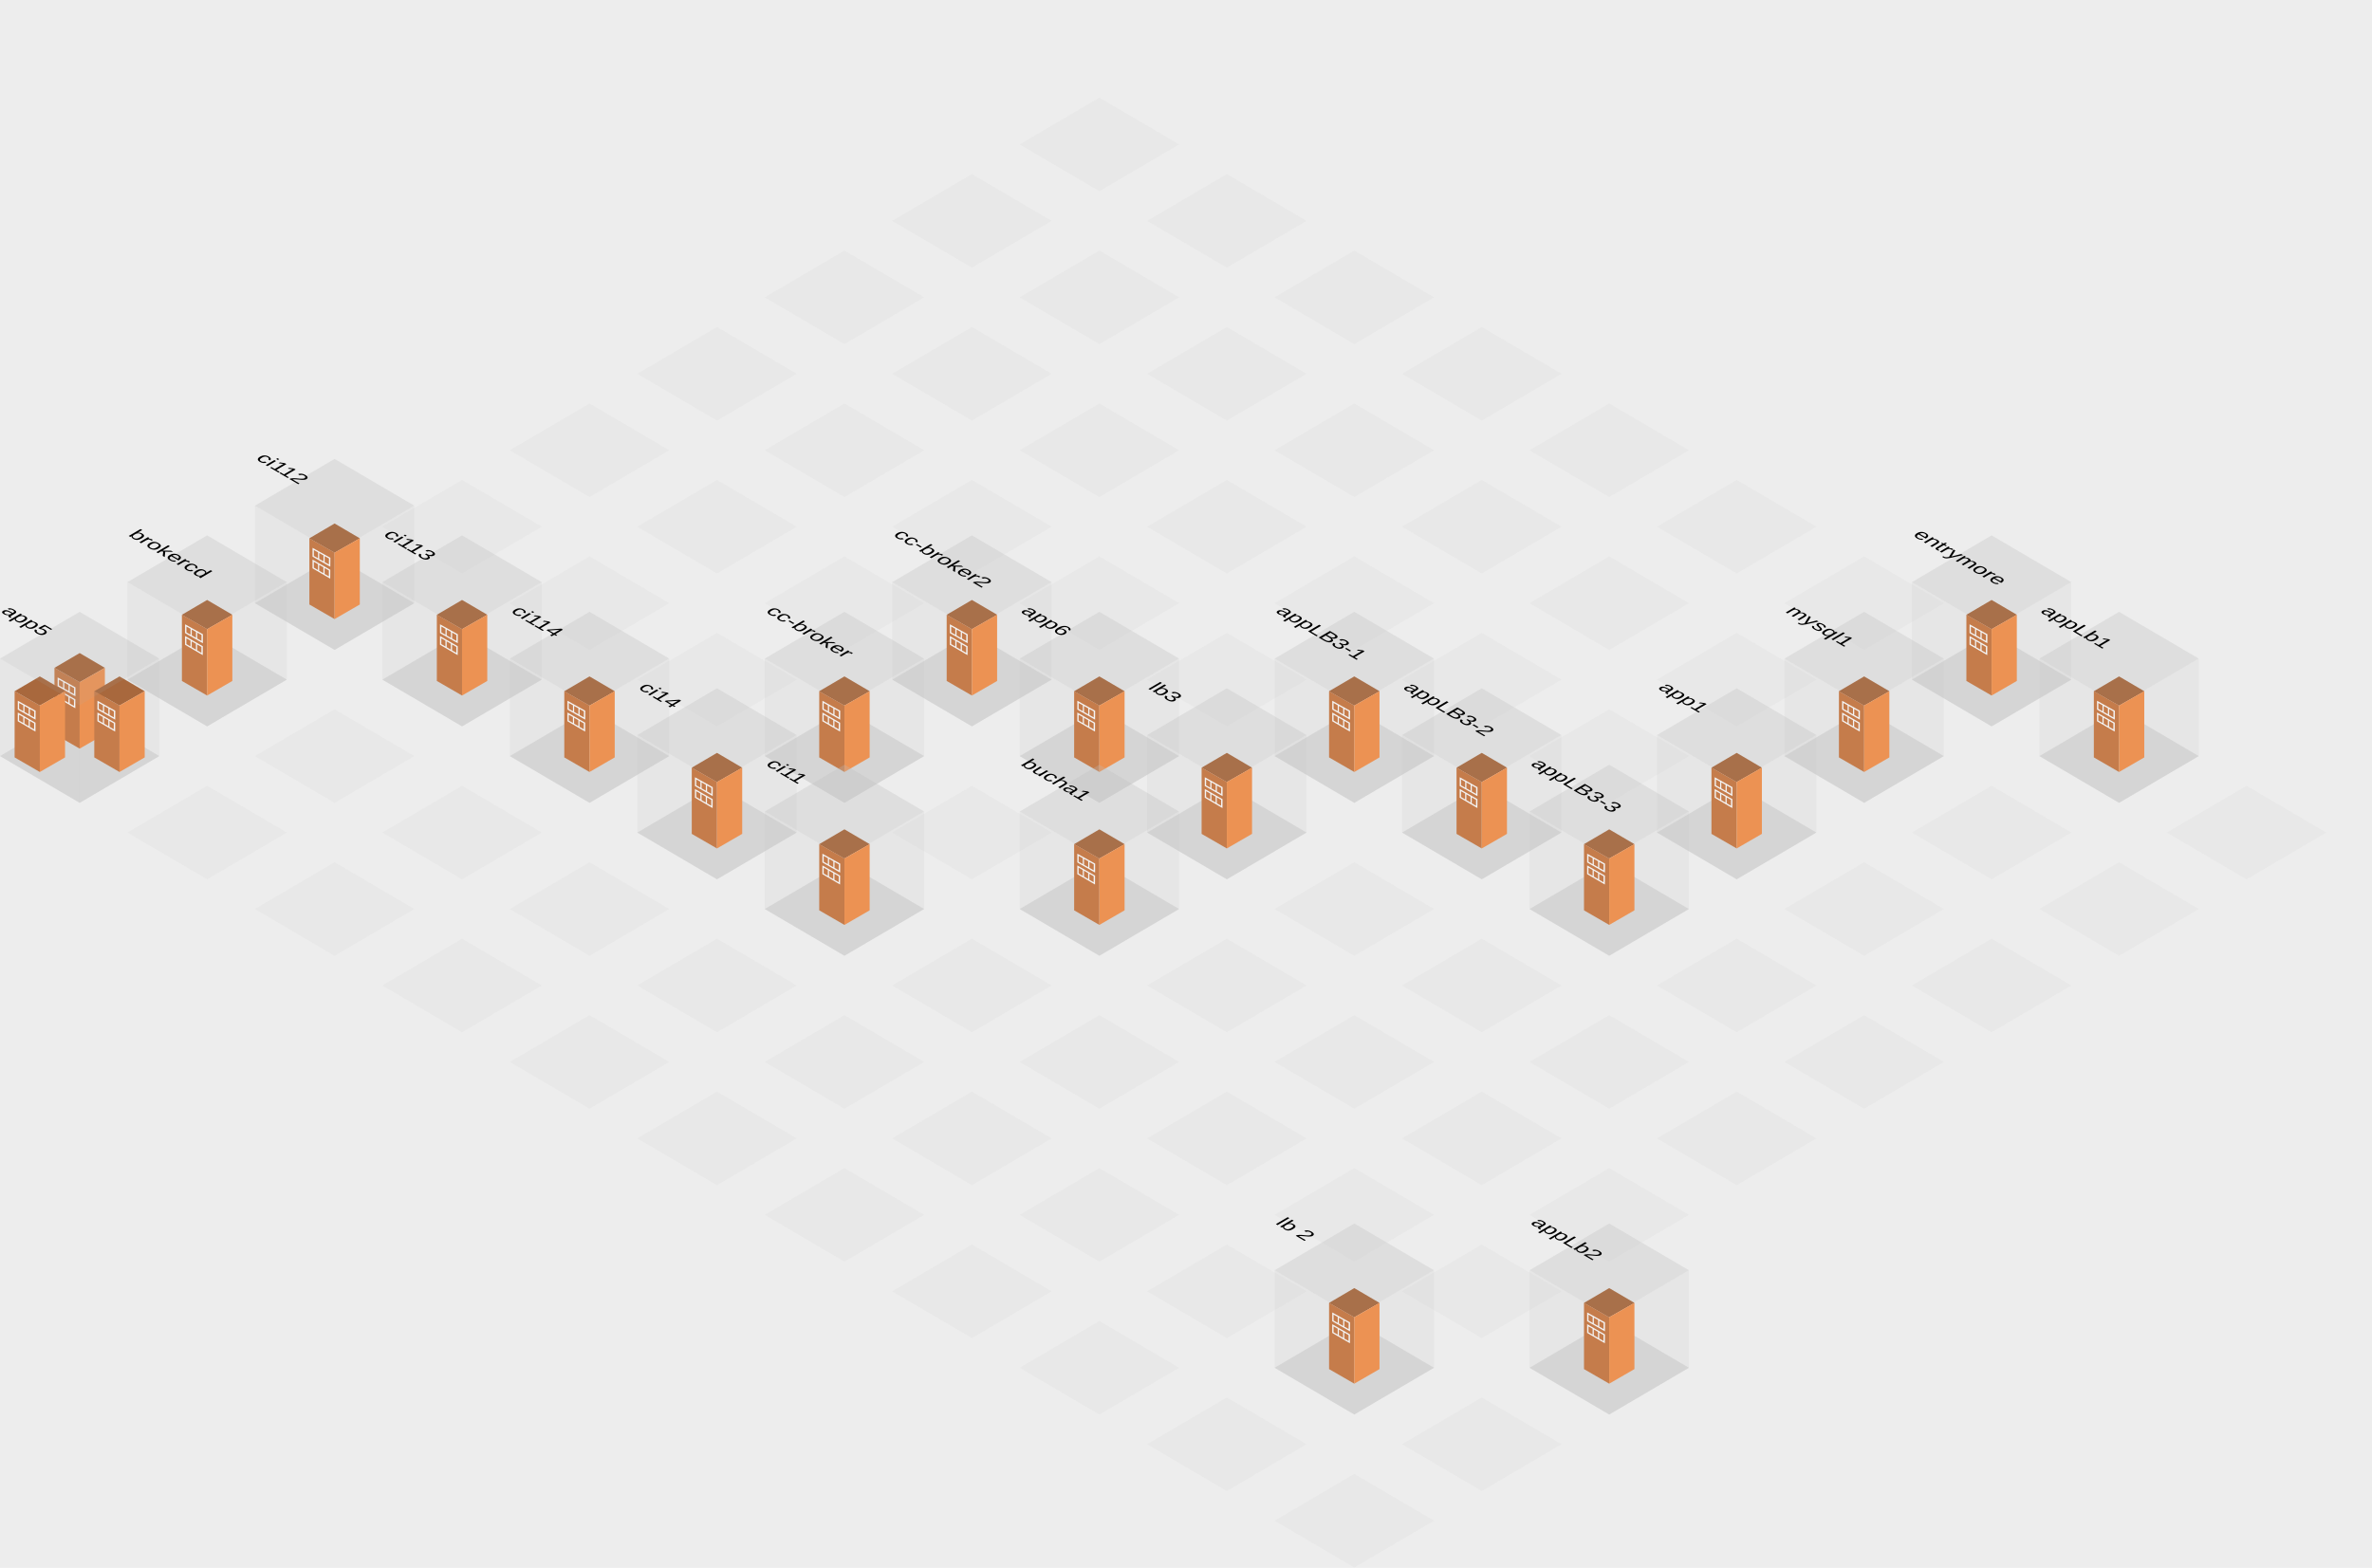
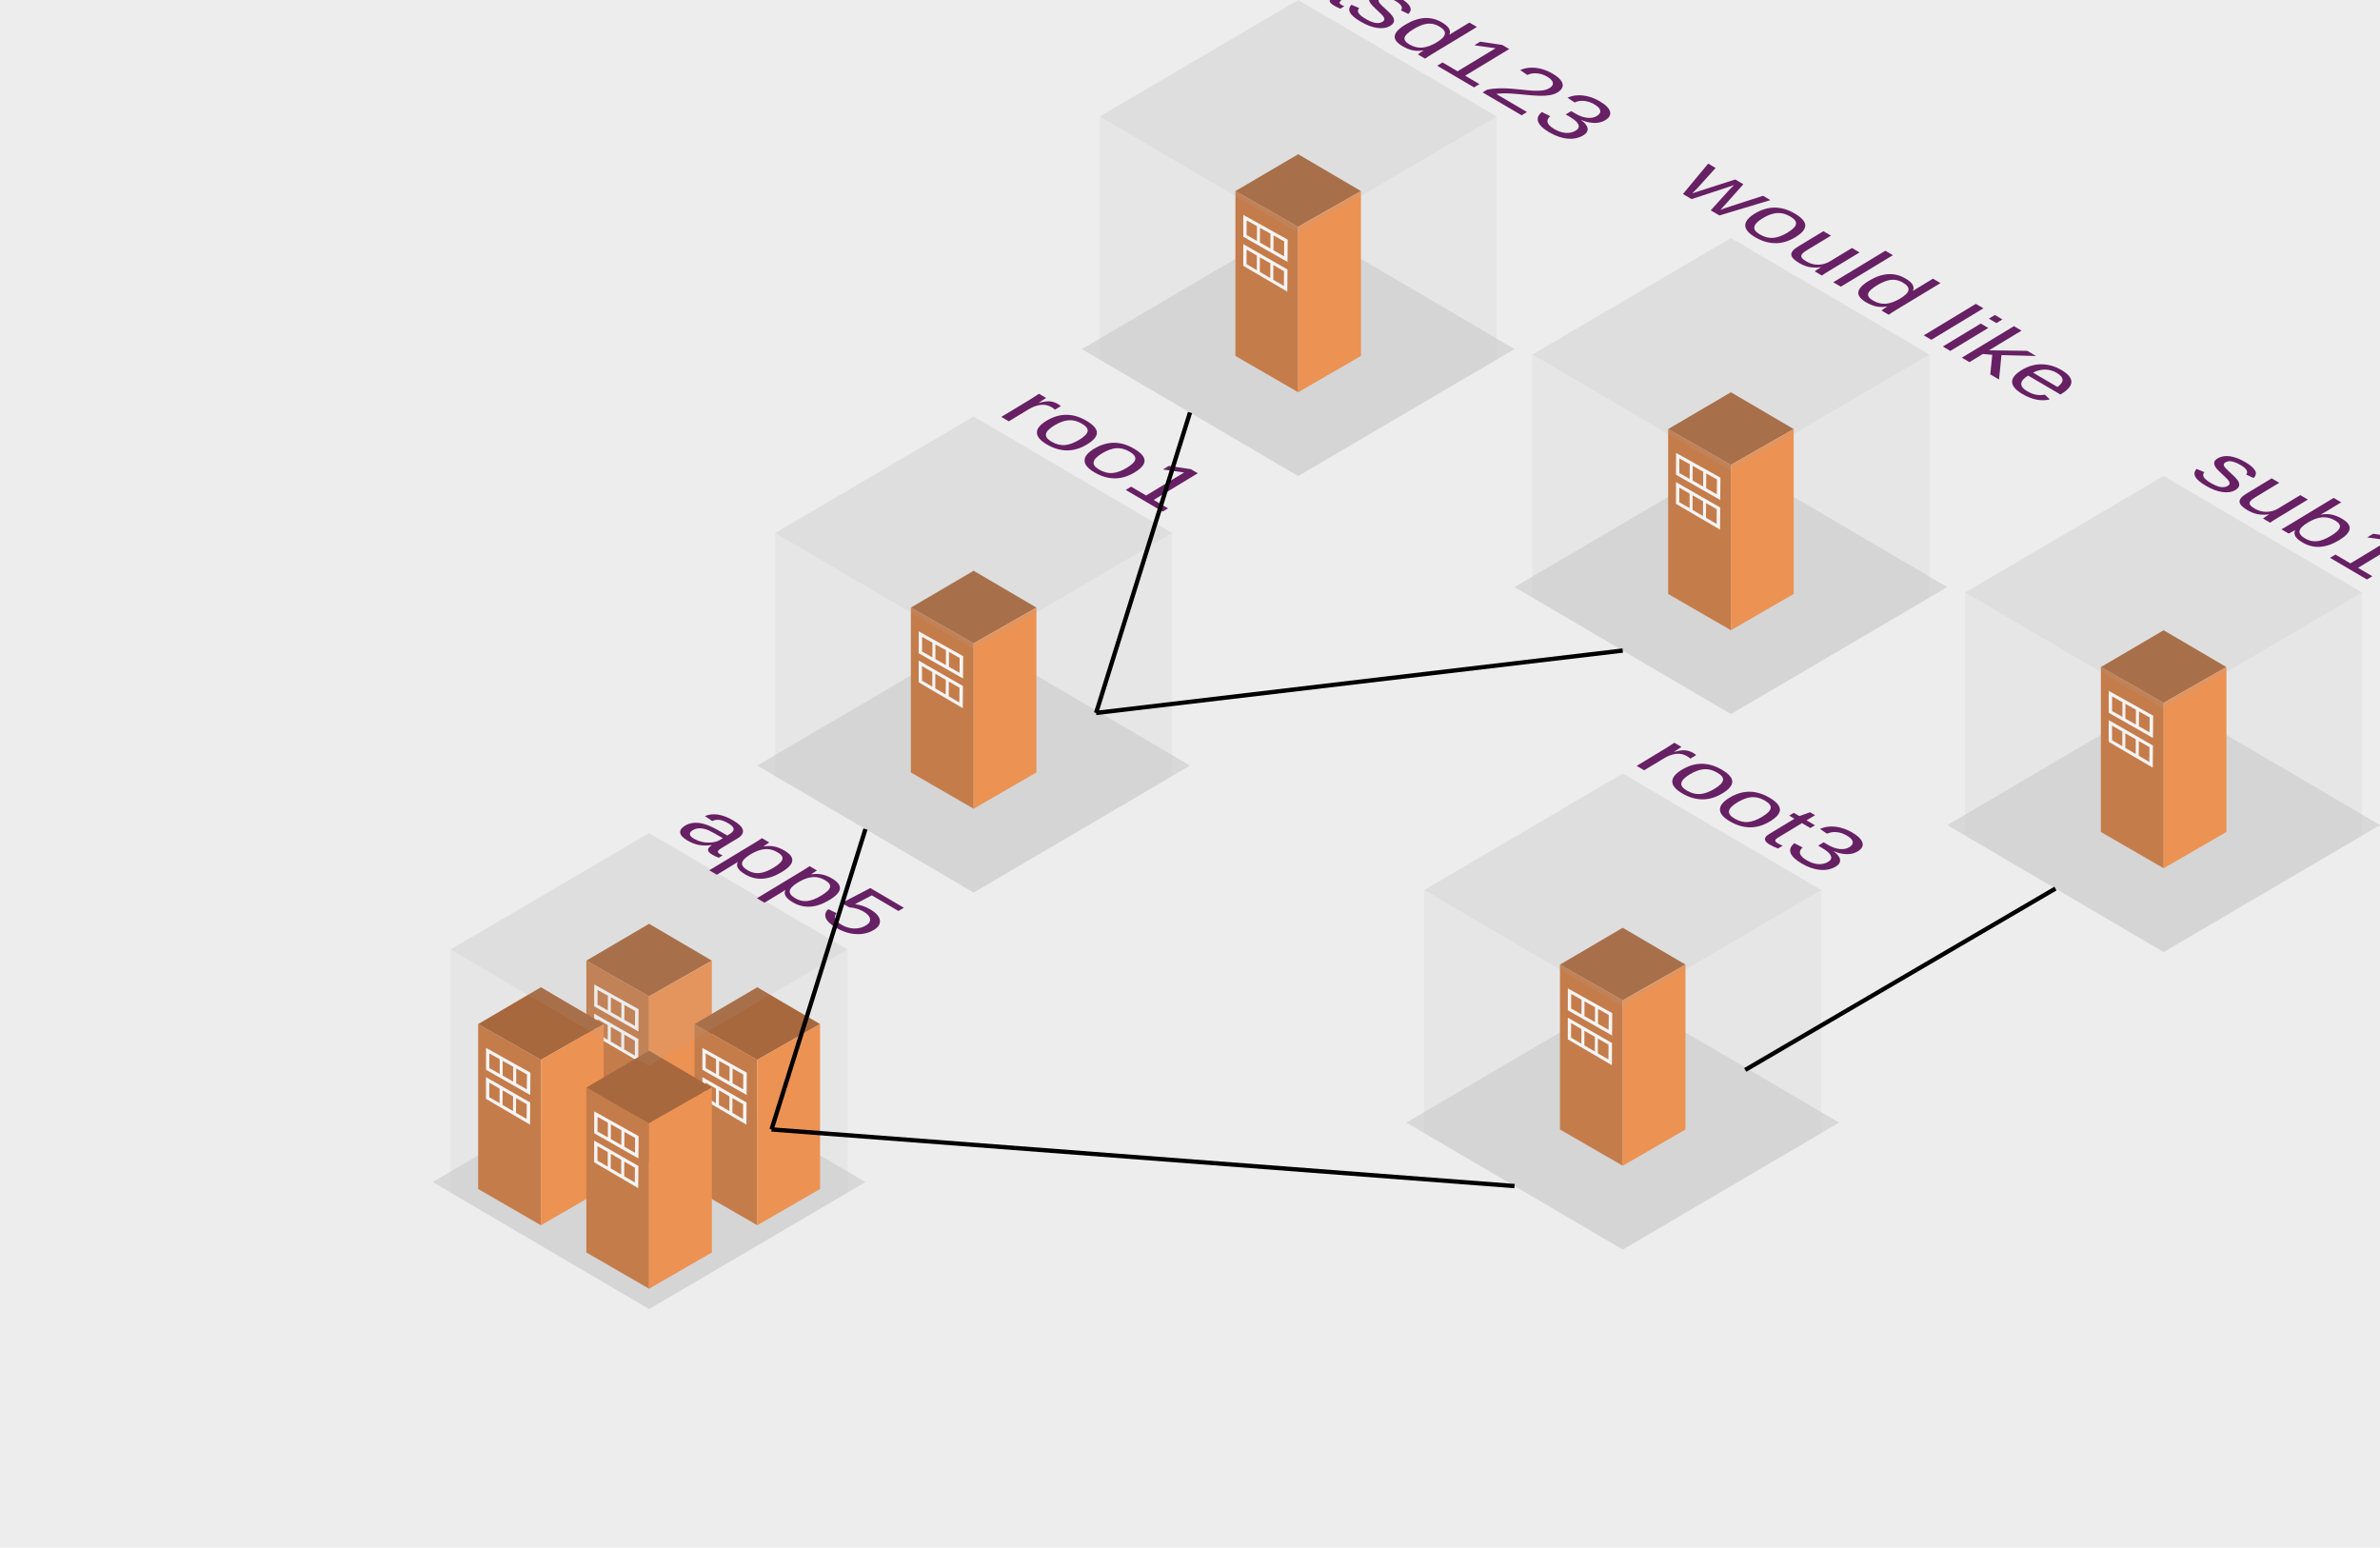
- <svg xmlns="http://www.w3.org/2000/svg" xmlns:xlink="http://www.w3.org/1999/xlink" baseProfile="full" height="984.0" version="1.1" width="1488.75">
+ <svg xmlns="http://www.w3.org/2000/svg" xmlns:xlink="http://www.w3.org/1999/xlink" baseProfile="full" height="357.5" version="1.1" width="550.0">
  <defs>
    <symbol id="grid.base" preserveAspectRatio="xMidYMax meet" viewBox="0,0,266.4,156.32">
      <polygon fill="#bababa" points="133.2,0 0,78.16 133.2,156.32 266.4,78.16" />
    </symbol>
-     <style type="text/css">text{font-family:Arial, Helvetica, sans-serif;}</style>
+     <style type="text/css">text{font-family:Arial, Helvetica, sans-serif; fill: #672064;}</style>
    <symbol id="applications.medium" preserveAspectRatio="xMidYMax meet" viewBox="0,0,266.4,505">
      <polygon class="dark" points="133.2,505 0,428 0,78.16 133.2,154 133.2,505" />
      <polygon class="darker" points="133.2,0 0,78.16 133.2,154 266.4,78.16 133.2,0" />
      <polygon class="light" points="133.2,505 266.4,428 266.4,78.16 133.2,154 133.2,505" />
      <path class="white" d="M16.8,128.73l-.08,46.34,93.88,53.51.34-47.35Zm28.89,55.16L23.74,171.42l.07-31.08,22,12.3Zm28.6,16.24L52,187.47l.12-31.29,22.33,12.5Zm29,16.49L80.7,203.77l.17-31.5L103.54,185Z" />
      <path class="white" d="M16.63,236.75l93.52,54.83.34-47L16.7,190.74Zm63.9-1.61,22.59,13-.22,31.42L80.36,266.4Zm-28.64-16.5,22.24,12.82L74,262.67l-22.21-13ZM23.68,202.39,45.59,215l-.11,31L23.62,233.25Z" />
    </symbol>
    <style type="text/css">.dark{fill:#c4692c;}.light{fill:#f58536;}.darker{fill:#a0501a;}.white{fill:#fff;}</style>
    <symbol id="boundaries_box.front" preserveAspectRatio="xMidYMax meet" viewBox="0,0,265.58,318.46">
      <polygon fill="#bababa" fill-opacity="0.3" points="132.79,0 0,77.92 132.79,155.84 265.58,77.92 132.79,0" />
      <polygon fill="#ccc" fill-opacity="0.2" points="0,240.54 0,77.92 132.79,155.84 132.79,318.46 0,240.54" />
      <polygon fill="#ccc" fill-opacity="0.2" points="265.58,77.92 265.58,240.54 132.79,318.46 132.79,155.84 265.58,77.92" />
    </symbol>
  </defs>
-   <rect fill="#ededed" height="984.0" width="1488.75" x="0" y="0" />
-   <use fill-opacity="0.1" height="120.0" width="100" x="640.0" xlink:href="#grid.base" y="0.0" />
-   <use fill-opacity="0.1" height="120.0" width="100" x="720.0" xlink:href="#grid.base" y="48.0" />
-   <use fill-opacity="0.1" height="120.0" width="100" x="800.0" xlink:href="#grid.base" y="96.0" />
-   <use fill-opacity="0.1" height="120.0" width="100" x="880.0" xlink:href="#grid.base" y="144.0" />
-   <use fill-opacity="0.1" height="120.0" width="100" x="960.0" xlink:href="#grid.base" y="192.0" />
-   <use fill-opacity="0.1" height="120.0" width="100" x="1040.0" xlink:href="#grid.base" y="240.0" />
-   <use fill-opacity="0.1" height="120.0" width="100" x="1120.0" xlink:href="#grid.base" y="288.0" />
-   <use fill-opacity="0.4" height="120.0" width="100" x="1200.0" xlink:href="#grid.base" y="336.0" />
-   <use height="60.0" width="34.0" x="1233.0" xlink:href="#applications.medium" y="376.639" />
-   <use height="120.0" width="100" x="1200.0" xlink:href="#boundaries_box.front" y="336.0" />
-   <text transform="translate(1200.0, 336.0) skewY(30.404) skewX(-40.404) translate(-1200.0, -336.0)" x="1200.0" y="336.0">entrymore</text>
-   <use fill-opacity="0.4" height="120.0" width="100" x="1280.0" xlink:href="#grid.base" y="384.0" />
-   <use height="60.0" width="34.0" x="1313.0" xlink:href="#applications.medium" y="424.639" />
-   <use height="120.0" width="100" x="1280.0" xlink:href="#boundaries_box.front" y="384.0" />
-   <text transform="translate(1280.0, 384.0) skewY(30.404) skewX(-40.404) translate(-1280.0, -384.0)" x="1280.0" y="384.0">appLb1</text>
-   <use fill-opacity="0.1" height="120.0" width="100" x="1360.0" xlink:href="#grid.base" y="432.0" />
-   <use fill-opacity="0.1" height="120.0" width="100" x="560.0" xlink:href="#grid.base" y="48.0" />
-   <use fill-opacity="0.1" height="120.0" width="100" x="640.0" xlink:href="#grid.base" y="96.0" />
-   <use fill-opacity="0.1" height="120.0" width="100" x="720.0" xlink:href="#grid.base" y="144.0" />
-   <use fill-opacity="0.1" height="120.0" width="100" x="800.0" xlink:href="#grid.base" y="192.0" />
-   <use fill-opacity="0.1" height="120.0" width="100" x="880.0" xlink:href="#grid.base" y="240.0" />
-   <use fill-opacity="0.1" height="120.0" width="100" x="960.0" xlink:href="#grid.base" y="288.0" />
-   <use fill-opacity="0.1" height="120.0" width="100" x="1040.0" xlink:href="#grid.base" y="336.0" />
-   <use fill-opacity="0.4" height="120.0" width="100" x="1120.0" xlink:href="#grid.base" y="384.0" />
-   <use height="60.0" width="34.0" x="1153.0" xlink:href="#applications.medium" y="424.639" />
-   <use height="120.0" width="100" x="1120.0" xlink:href="#boundaries_box.front" y="384.0" />
-   <text transform="translate(1120.0, 384.0) skewY(30.404) skewX(-40.404) translate(-1120.0, -384.0)" x="1120.0" y="384.0">mysql1</text>
-   <use fill-opacity="0.1" height="120.0" width="100" x="1200.0" xlink:href="#grid.base" y="432.0" />
-   <use fill-opacity="0.1" height="120.0" width="100" x="1280.0" xlink:href="#grid.base" y="480.0" />
-   <use fill-opacity="0.1" height="120.0" width="100" x="480.0" xlink:href="#grid.base" y="96.0" />
-   <use fill-opacity="0.1" height="120.0" width="100" x="560.0" xlink:href="#grid.base" y="144.0" />
-   <use fill-opacity="0.1" height="120.0" width="100" x="640.0" xlink:href="#grid.base" y="192.0" />
-   <use fill-opacity="0.1" height="120.0" width="100" x="720.0" xlink:href="#grid.base" y="240.0" />
-   <use fill-opacity="0.1" height="120.0" width="100" x="800.0" xlink:href="#grid.base" y="288.0" />
-   <use fill-opacity="0.1" height="120.0" width="100" x="880.0" xlink:href="#grid.base" y="336.0" />
-   <use fill-opacity="0.1" height="120.0" width="100" x="960.0" xlink:href="#grid.base" y="384.0" />
-   <use fill-opacity="0.4" height="120.0" width="100" x="1040.0" xlink:href="#grid.base" y="432.0" />
-   <use height="60.0" width="34.0" x="1073.0" xlink:href="#applications.medium" y="472.639" />
-   <use height="120.0" width="100" x="1040.0" xlink:href="#boundaries_box.front" y="432.0" />
-   <text transform="translate(1040.0, 432.0) skewY(30.404) skewX(-40.404) translate(-1040.0, -432.0)" x="1040.0" y="432.0">app1</text>
-   <use fill-opacity="0.1" height="120.0" width="100" x="1120.0" xlink:href="#grid.base" y="480.0" />
-   <use fill-opacity="0.1" height="120.0" width="100" x="1200.0" xlink:href="#grid.base" y="528.0" />
-   <use fill-opacity="0.1" height="120.0" width="100" x="400.0" xlink:href="#grid.base" y="144.0" />
-   <use fill-opacity="0.1" height="120.0" width="100" x="480.0" xlink:href="#grid.base" y="192.0" />
-   <use fill-opacity="0.1" height="120.0" width="100" x="560.0" xlink:href="#grid.base" y="240.0" />
-   <use fill-opacity="0.1" height="120.0" width="100" x="640.0" xlink:href="#grid.base" y="288.0" />
-   <use fill-opacity="0.1" height="120.0" width="100" x="720.0" xlink:href="#grid.base" y="336.0" />
-   <use fill-opacity="0.4" height="120.0" width="100" x="800.0" xlink:href="#grid.base" y="384.0" />
-   <use height="60.0" width="34.0" x="833.0" xlink:href="#applications.medium" y="424.639" />
-   <use height="120.0" width="100" x="800.0" xlink:href="#boundaries_box.front" y="384.0" />
-   <text transform="translate(800.0, 384.0) skewY(30.404) skewX(-40.404) translate(-800.0, -384.0)" x="800.0" y="384.0">appLB3-1</text>
-   <use fill-opacity="0.4" height="120.0" width="100" x="880.0" xlink:href="#grid.base" y="432.0" />
-   <use height="60.0" width="34.0" x="913.0" xlink:href="#applications.medium" y="472.639" />
-   <use height="120.0" width="100" x="880.0" xlink:href="#boundaries_box.front" y="432.0" />
-   <text transform="translate(880.0, 432.0) skewY(30.404) skewX(-40.404) translate(-880.0, -432.0)" x="880.0" y="432.0">appLB3-2</text>
-   <use fill-opacity="0.4" height="120.0" width="100" x="960.0" xlink:href="#grid.base" y="480.0" />
-   <use height="60.0" width="34.0" x="993.0" xlink:href="#applications.medium" y="520.639" />
-   <use height="120.0" width="100" x="960.0" xlink:href="#boundaries_box.front" y="480.0" />
-   <text transform="translate(960.0, 480.0) skewY(30.404) skewX(-40.404) translate(-960.0, -480.0)" x="960.0" y="480.0">appLB3-3</text>
-   <use fill-opacity="0.1" height="120.0" width="100" x="1040.0" xlink:href="#grid.base" y="528.0" />
-   <use fill-opacity="0.1" height="120.0" width="100" x="1120.0" xlink:href="#grid.base" y="576.0" />
-   <use fill-opacity="0.1" height="120.0" width="100" x="320.0" xlink:href="#grid.base" y="192.0" />
-   <use fill-opacity="0.1" height="120.0" width="100" x="400.0" xlink:href="#grid.base" y="240.0" />
-   <use fill-opacity="0.1" height="120.0" width="100" x="480.0" xlink:href="#grid.base" y="288.0" />
-   <use fill-opacity="0.4" height="120.0" width="100" x="560.0" xlink:href="#grid.base" y="336.0" />
-   <use height="60.0" width="34.0" x="593.0" xlink:href="#applications.medium" y="376.639" />
-   <use height="120.0" width="100" x="560.0" xlink:href="#boundaries_box.front" y="336.0" />
-   <text transform="translate(560.0, 336.0) skewY(30.404) skewX(-40.404) translate(-560.0, -336.0)" x="560.0" y="336.0">cc-broker2</text>
-   <use fill-opacity="0.4" height="120.0" width="100" x="640.0" xlink:href="#grid.base" y="384.0" />
-   <use height="60.0" width="34.0" x="673.0" xlink:href="#applications.medium" y="424.639" />
-   <use height="120.0" width="100" x="640.0" xlink:href="#boundaries_box.front" y="384.0" />
-   <text transform="translate(640.0, 384.0) skewY(30.404) skewX(-40.404) translate(-640.0, -384.0)" x="640.0" y="384.0">app6</text>
-   <use fill-opacity="0.4" height="120.0" width="100" x="720.0" xlink:href="#grid.base" y="432.0" />
-   <use height="60.0" width="34.0" x="753.0" xlink:href="#applications.medium" y="472.639" />
-   <use height="120.0" width="100" x="720.0" xlink:href="#boundaries_box.front" y="432.0" />
-   <text transform="translate(720.0, 432.0) skewY(30.404) skewX(-40.404) translate(-720.0, -432.0)" x="720.0" y="432.0">lb3</text>
-   <use fill-opacity="0.1" height="120.0" width="100" x="800.0" xlink:href="#grid.base" y="480.0" />
-   <use fill-opacity="0.1" height="120.0" width="100" x="880.0" xlink:href="#grid.base" y="528.0" />
-   <use fill-opacity="0.1" height="120.0" width="100" x="960.0" xlink:href="#grid.base" y="576.0" />
-   <use fill-opacity="0.1" height="120.0" width="100" x="1040.0" xlink:href="#grid.base" y="624.0" />
-   <use fill-opacity="0.1" height="120.0" width="100" x="240.0" xlink:href="#grid.base" y="240.0" />
-   <use fill-opacity="0.1" height="120.0" width="100" x="320.0" xlink:href="#grid.base" y="288.0" />
-   <use fill-opacity="0.1" height="120.0" width="100" x="400.0" xlink:href="#grid.base" y="336.0" />
-   <use fill-opacity="0.4" height="120.0" width="100" x="480.0" xlink:href="#grid.base" y="384.0" />
-   <use height="60.0" width="34.0" x="513.0" xlink:href="#applications.medium" y="424.639" />
-   <use height="120.0" width="100" x="480.0" xlink:href="#boundaries_box.front" y="384.0" />
-   <text transform="translate(480.0, 384.0) skewY(30.404) skewX(-40.404) translate(-480.0, -384.0)" x="480.0" y="384.0">cc-broker</text>
-   <use fill-opacity="0.1" height="120.0" width="100" x="560.0" xlink:href="#grid.base" y="432.0" />
-   <use fill-opacity="0.4" height="120.0" width="100" x="640.0" xlink:href="#grid.base" y="480.0" />
-   <use height="60.0" width="34.0" x="673.0" xlink:href="#applications.medium" y="520.639" />
-   <use height="120.0" width="100" x="640.0" xlink:href="#boundaries_box.front" y="480.0" />
-   <text transform="translate(640.0, 480.0) skewY(30.404) skewX(-40.404) translate(-640.0, -480.0)" x="640.0" y="480.0">bucha1</text>
-   <use fill-opacity="0.1" height="120.0" width="100" x="720.0" xlink:href="#grid.base" y="528.0" />
-   <use fill-opacity="0.1" height="120.0" width="100" x="800.0" xlink:href="#grid.base" y="576.0" />
-   <use fill-opacity="0.1" height="120.0" width="100" x="880.0" xlink:href="#grid.base" y="624.0" />
-   <use fill-opacity="0.1" height="120.0" width="100" x="960.0" xlink:href="#grid.base" y="672.0" />
-   <use fill-opacity="0.4" height="120.0" width="100" x="160.0" xlink:href="#grid.base" y="288.0" />
-   <use height="60.0" width="34.0" x="193.0" xlink:href="#applications.medium" y="328.639" />
-   <use height="120.0" width="100" x="160.0" xlink:href="#boundaries_box.front" y="288.0" />
-   <text transform="translate(160.0, 288.0) skewY(30.404) skewX(-40.404) translate(-160.0, -288.0)" x="160.0" y="288.0">ci112</text>
-   <use fill-opacity="0.4" height="120.0" width="100" x="240.0" xlink:href="#grid.base" y="336.0" />
-   <use height="60.0" width="34.0" x="273.0" xlink:href="#applications.medium" y="376.639" />
-   <use height="120.0" width="100" x="240.0" xlink:href="#boundaries_box.front" y="336.0" />
-   <text transform="translate(240.0, 336.0) skewY(30.404) skewX(-40.404) translate(-240.0, -336.0)" x="240.0" y="336.0">ci113</text>
-   <use fill-opacity="0.4" height="120.0" width="100" x="320.0" xlink:href="#grid.base" y="384.0" />
-   <use height="60.0" width="34.0" x="353.0" xlink:href="#applications.medium" y="424.639" />
-   <use height="120.0" width="100" x="320.0" xlink:href="#boundaries_box.front" y="384.0" />
-   <text transform="translate(320.0, 384.0) skewY(30.404) skewX(-40.404) translate(-320.0, -384.0)" x="320.0" y="384.0">ci114</text>
-   <use fill-opacity="0.4" height="120.0" width="100" x="400.0" xlink:href="#grid.base" y="432.0" />
-   <use height="60.0" width="34.0" x="433.0" xlink:href="#applications.medium" y="472.639" />
-   <use height="120.0" width="100" x="400.0" xlink:href="#boundaries_box.front" y="432.0" />
-   <text transform="translate(400.0, 432.0) skewY(30.404) skewX(-40.404) translate(-400.0, -432.0)" x="400.0" y="432.0">ci14</text>
-   <use fill-opacity="0.4" height="120.0" width="100" x="480.0" xlink:href="#grid.base" y="480.0" />
-   <use height="60.0" width="34.0" x="513.0" xlink:href="#applications.medium" y="520.639" />
-   <use height="120.0" width="100" x="480.0" xlink:href="#boundaries_box.front" y="480.0" />
-   <text transform="translate(480.0, 480.0) skewY(30.404) skewX(-40.404) translate(-480.0, -480.0)" x="480.0" y="480.0">ci11</text>
-   <use fill-opacity="0.1" height="120.0" width="100" x="560.0" xlink:href="#grid.base" y="528.0" />
-   <use fill-opacity="0.1" height="120.0" width="100" x="640.0" xlink:href="#grid.base" y="576.0" />
-   <use fill-opacity="0.1" height="120.0" width="100" x="720.0" xlink:href="#grid.base" y="624.0" />
-   <use fill-opacity="0.1" height="120.0" width="100" x="800.0" xlink:href="#grid.base" y="672.0" />
-   <use fill-opacity="0.1" height="120.0" width="100" x="880.0" xlink:href="#grid.base" y="720.0" />
-   <use fill-opacity="0.4" height="120.0" width="100" x="960.0" xlink:href="#grid.base" y="768.0" />
-   <use height="60.0" width="34.0" x="993.0" xlink:href="#applications.medium" y="808.639" />
-   <use height="120.0" width="100" x="960.0" xlink:href="#boundaries_box.front" y="768.0" />
-   <text transform="translate(960.0, 768.0) skewY(30.404) skewX(-40.404) translate(-960.0, -768.0)" x="960.0" y="768.0">appLb2</text>
-   <use fill-opacity="0.4" height="120.0" width="100" x="80.0" xlink:href="#grid.base" y="336.0" />
-   <use height="60.0" width="34.0" x="113.0" xlink:href="#applications.medium" y="376.639" />
-   <use height="120.0" width="100" x="80.0" xlink:href="#boundaries_box.front" y="336.0" />
-   <text transform="translate(80.0, 336.0) skewY(30.404) skewX(-40.404) translate(-80.0, -336.0)" x="80.0" y="336.0">brokercd</text>
-   <use fill-opacity="0.1" height="120.0" width="100" x="160.0" xlink:href="#grid.base" y="384.0" />
-   <use fill-opacity="0.1" height="120.0" width="100" x="240.0" xlink:href="#grid.base" y="432.0" />
-   <use fill-opacity="0.1" height="120.0" width="100" x="320.0" xlink:href="#grid.base" y="480.0" />
-   <use fill-opacity="0.1" height="120.0" width="100" x="400.0" xlink:href="#grid.base" y="528.0" />
-   <use fill-opacity="0.1" height="120.0" width="100" x="480.0" xlink:href="#grid.base" y="576.0" />
-   <use fill-opacity="0.1" height="120.0" width="100" x="560.0" xlink:href="#grid.base" y="624.0" />
-   <use fill-opacity="0.1" height="120.0" width="100" x="640.0" xlink:href="#grid.base" y="672.0" />
-   <use fill-opacity="0.1" height="120.0" width="100" x="720.0" xlink:href="#grid.base" y="720.0" />
-   <use fill-opacity="0.4" height="120.0" width="100" x="800.0" xlink:href="#grid.base" y="768.0" />
-   <use height="60.0" width="34.0" x="833.0" xlink:href="#applications.medium" y="808.639" />
-   <use height="120.0" width="100" x="800.0" xlink:href="#boundaries_box.front" y="768.0" />
-   <text transform="translate(800.0, 768.0) skewY(30.404) skewX(-40.404) translate(-800.0, -768.0)" x="800.0" y="768.0">lb 2</text>
-   <use fill-opacity="0.1" height="120.0" width="100" x="880.0" xlink:href="#grid.base" y="816.0" />
-   <use fill-opacity="0.4" height="120.0" width="100" x="0.0" xlink:href="#grid.base" y="384.0" />
-   <use height="60.0" width="34.0" x="33.0" xlink:href="#applications.medium" y="409.972" />
-   <use height="60.0" width="34.0" x="58.0" xlink:href="#applications.medium" y="424.639" />
-   <use height="60.0" width="34.0" x="8.0" xlink:href="#applications.medium" y="424.639" />
-   <use height="120.0" width="100" x="0.0" xlink:href="#boundaries_box.front" y="384.0" />
-   <text transform="translate(0.0, 384.0) skewY(30.404) skewX(-40.404) translate(-0.0, -384.0)" x="0.0" y="384.0">app5</text>
-   <use fill-opacity="0.1" height="120.0" width="100" x="80.0" xlink:href="#grid.base" y="432.0" />
-   <use fill-opacity="0.1" height="120.0" width="100" x="160.0" xlink:href="#grid.base" y="480.0" />
-   <use fill-opacity="0.1" height="120.0" width="100" x="240.0" xlink:href="#grid.base" y="528.0" />
-   <use fill-opacity="0.1" height="120.0" width="100" x="320.0" xlink:href="#grid.base" y="576.0" />
-   <use fill-opacity="0.1" height="120.0" width="100" x="400.0" xlink:href="#grid.base" y="624.0" />
-   <use fill-opacity="0.1" height="120.0" width="100" x="480.0" xlink:href="#grid.base" y="672.0" />
-   <use fill-opacity="0.1" height="120.0" width="100" x="560.0" xlink:href="#grid.base" y="720.0" />
-   <use fill-opacity="0.1" height="120.0" width="100" x="640.0" xlink:href="#grid.base" y="768.0" />
-   <use fill-opacity="0.1" height="120.0" width="100" x="720.0" xlink:href="#grid.base" y="816.0" />
-   <use fill-opacity="0.1" height="120.0" width="100" x="800.0" xlink:href="#grid.base" y="864.0" />
+   <rect fill="#ededed" height="357.5" width="550.0" x="0" y="0" />
+   <use fill-opacity="0.4" height="110" width="100" x="250.0" xlink:href="#grid.base" y="0.0" />
+   <use height="55" width="34.0" x="283.0" xlink:href="#applications.medium" y="35.639" />
+   <use height="110" width="100" x="250.0" xlink:href="#boundaries_box.front" y="0.0" />
+   <text font-size="19.8" transform="translate(250.0, 0.0) skewY(30.404) skewX(-40.0) translate(-229.008, -33.0)" x="250.0" y="0.0">asd123</text>
+   <use fill-opacity="0.4" height="110" width="100" x="350.0" xlink:href="#grid.base" y="55" />
+   <use height="55" width="34.0" x="383.0" xlink:href="#applications.medium" y="90.639" />
+   <use height="110" width="100" x="350.0" xlink:href="#boundaries_box.front" y="55" />
+   <text font-size="19.8" transform="translate(350.0, 55) skewY(30.404) skewX(-40.0) translate(-341.68, -88.0)" x="350.0" y="55">would like</text>
+   <use fill-opacity="0.4" height="110" width="100" x="450.0" xlink:href="#grid.base" y="110" />
+   <use height="55" width="34.0" x="483.0" xlink:href="#applications.medium" y="145.639" />
+   <use height="110" width="100" x="450.0" xlink:href="#boundaries_box.front" y="110" />
+   <text font-size="19.8" transform="translate(450.0, 110) skewY(30.404) skewX(-40.0) translate(-422.672, -143.0)" x="450.0" y="110">sub1</text>
+   <use fill-opacity="0.4" height="110" width="100" x="175.0" xlink:href="#grid.base" y="96.25" />
+   <use height="55" width="34.0" x="208.0" xlink:href="#applications.medium" y="131.889" />
+   <use height="110" width="100" x="175.0" xlink:href="#boundaries_box.front" y="96.25" />
+   <text font-size="19.8" transform="translate(175.0, 96.25) skewY(30.404) skewX(-40.0) translate(-147.672, -129.25)" x="175.0" y="96.25">roo1</text>
+   <use fill-opacity="0.4" height="110" width="100" x="325.0" xlink:href="#grid.base" y="178.75" />
+   <use height="55" width="34.0" x="358.0" xlink:href="#applications.medium" y="214.389" />
+   <use height="110" width="100" x="325.0" xlink:href="#boundaries_box.front" y="178.75" />
+   <text font-size="19.8" transform="translate(325.0, 178.75) skewY(30.404) skewX(-40.0) translate(-300.84, -211.75)" x="325.0" y="178.75">root3</text>
+   <use fill-opacity="0.4" height="110" width="100" x="100.0" xlink:href="#grid.base" y="192.5" />
+   <use height="55" width="34.0" x="133.0" xlink:href="#applications.medium" y="213.472" />
+   <use height="55" width="34.0" x="158.0" xlink:href="#applications.medium" y="228.139" />
+   <use height="55" width="34.0" x="108.0" xlink:href="#applications.medium" y="228.139" />
+   <use height="55" width="34.0" x="133.0" xlink:href="#applications.medium" y="242.806" />
+   <use height="110" width="100" x="100.0" xlink:href="#boundaries_box.front" y="192.5" />
+   <text font-size="19.8" transform="translate(100.0, 192.5) skewY(30.404) skewX(-40.0) translate(-72.672, -225.5)" x="100.0" y="192.5">app5</text>
+   <line fill="rgb(0,0,0)" stroke="black" stroke-width="1" x1="178.3" x2="200.0" y1="260.998" y2="191.583" />
+   <line fill="rgb(0,0,0)" stroke="black" stroke-width="1" x1="178.3" x2="350.0" y1="260.998" y2="274.083" />
+   <line fill="rgb(0,0,0)" stroke="black" stroke-width="1" x1="253.3" x2="275.0" y1="164.748" y2="95.333" />
+   <line fill="rgb(0,0,0)" stroke="black" stroke-width="1" x1="253.3" x2="375.0" y1="164.748" y2="150.333" />
+   <line fill="rgb(0,0,0)" stroke="black" stroke-width="1" x1="403.3" x2="475.0" y1="247.248" y2="205.333" />
</svg>
